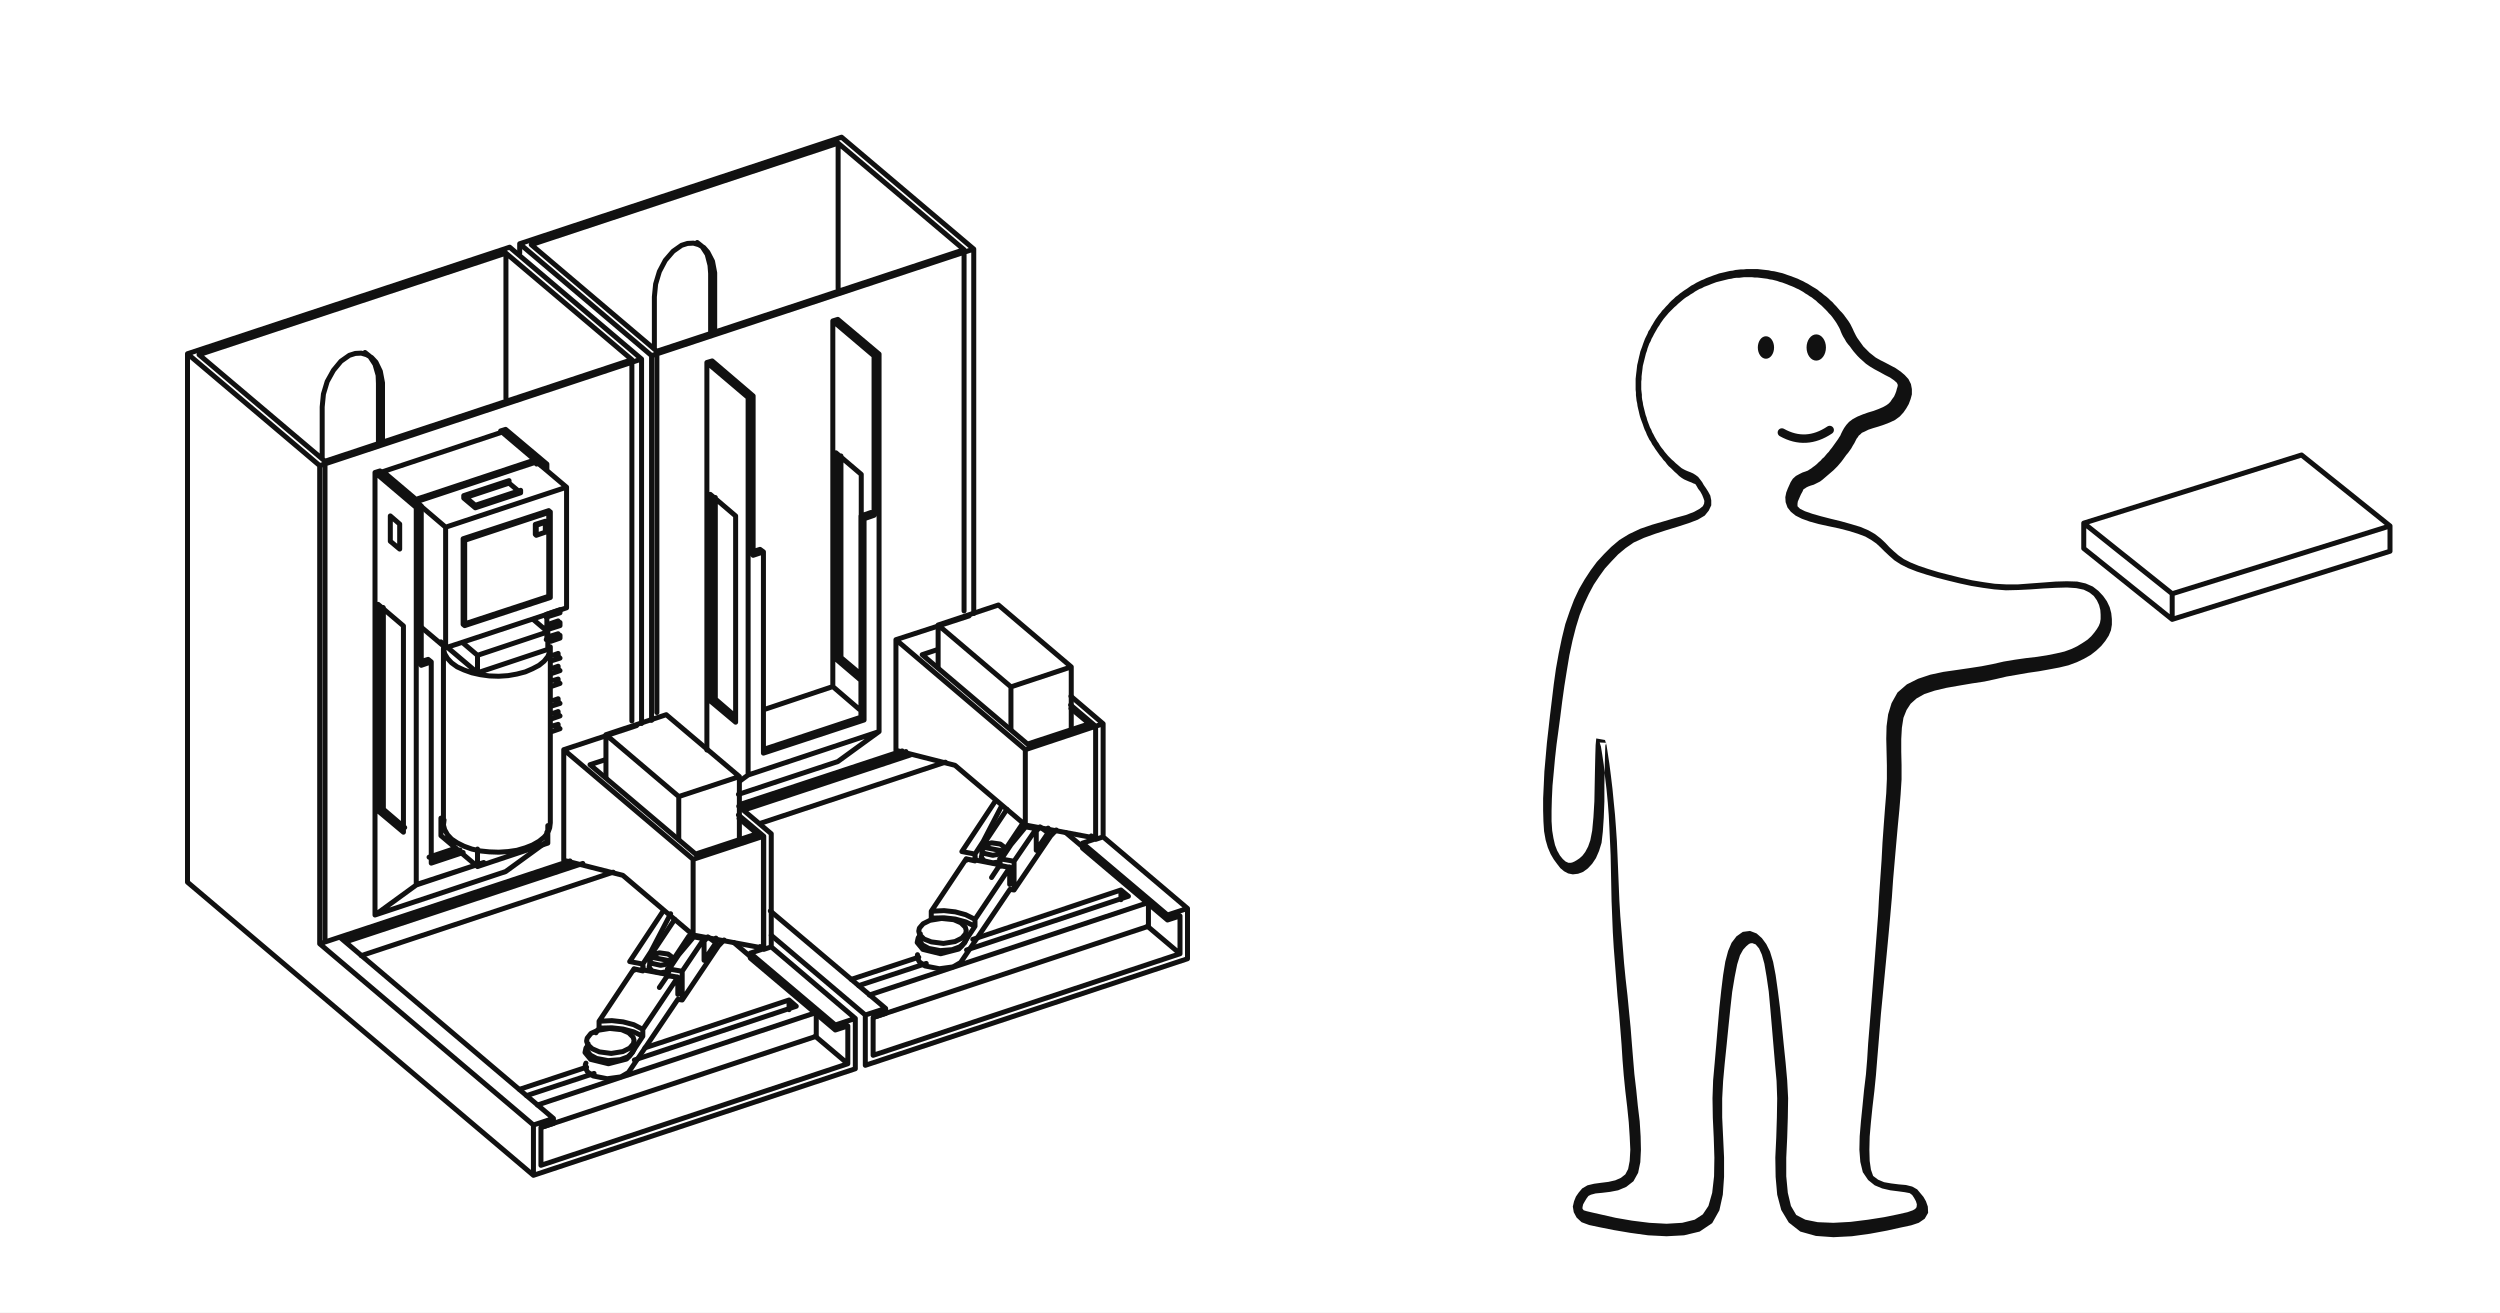
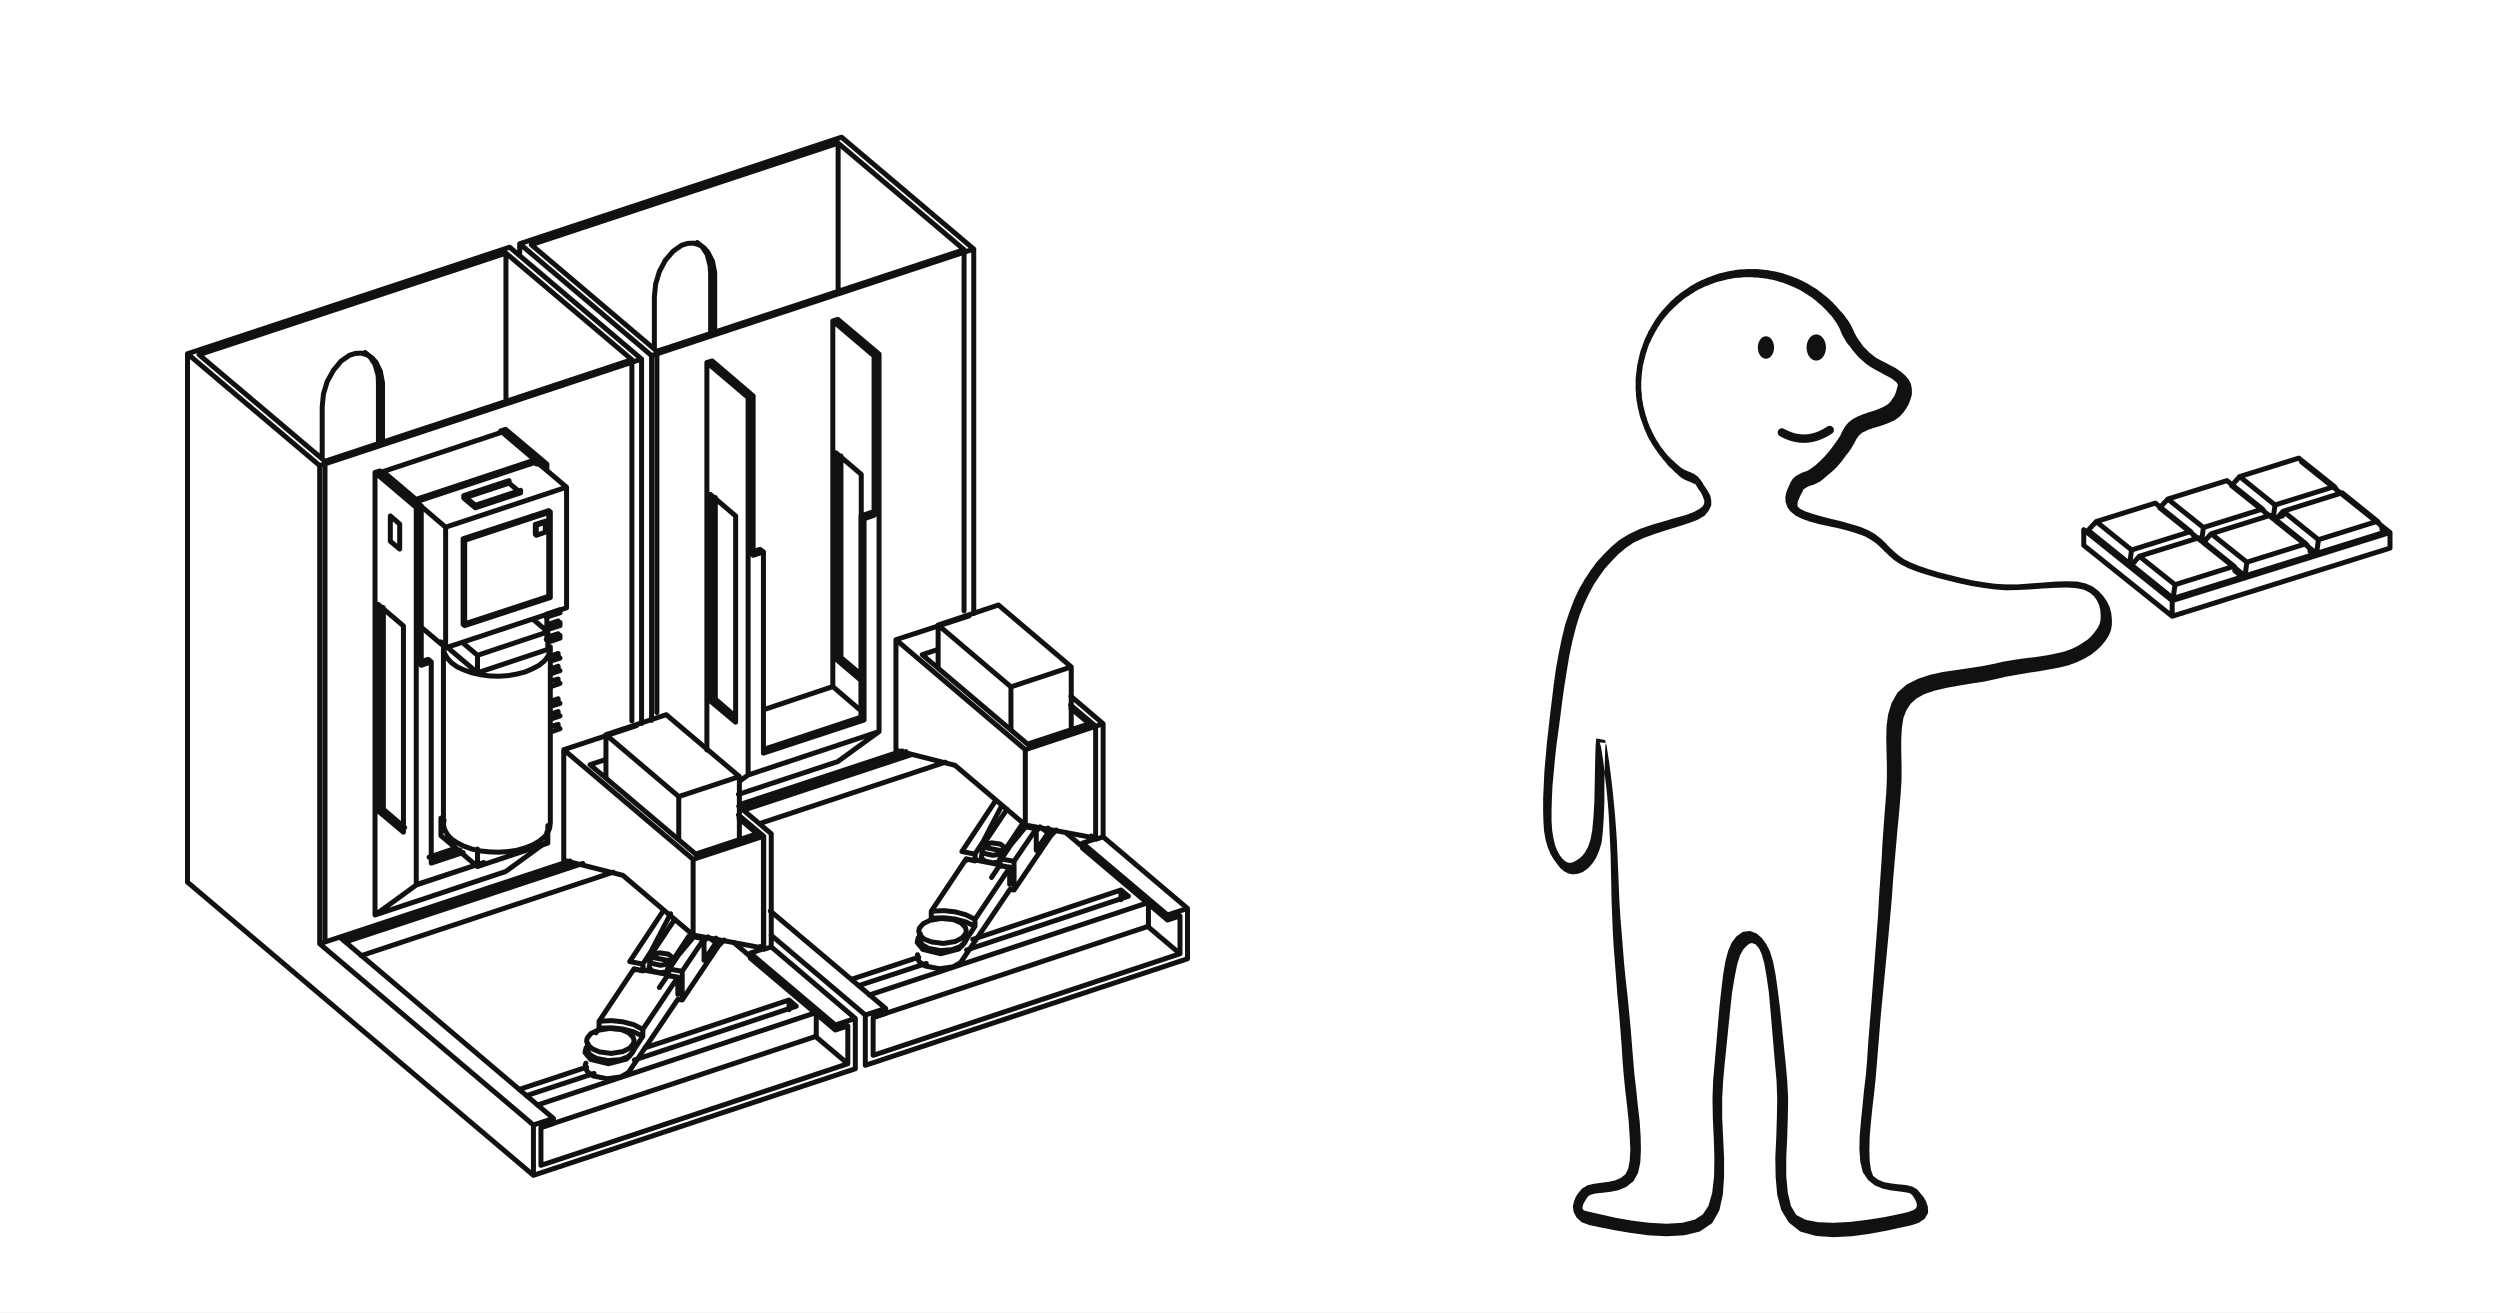
<svg xmlns="http://www.w3.org/2000/svg" viewBox="0 0 800 420" role="img">
  <rect width="800" height="420" fill="#ffffff" />
  <g transform="translate(40 10)">
    <path d="M82.4 131.9 82.4 112.5 81.7 108.8 80.3 105.9 78.9 104.4 77.3 103.5 75.6 103.0 73.7 103.1 71.8 103.7 69.1 105.6 66.7 108.5 64.7 112.1 63.5 116.1 63.1 120.2 63.1 136.8M76.8 102.8 78.3 104.0 80.0 106.6 81.0 110.1 81.1 112.7 81.1 132.4M121.9 117.5 121.9 71.0 23.7 103.5 64.0 137.6 64.0 290.7M121.9 71.0 162.2 105.1 162.2 220.7M142.2 266.1 69.2 290.3 137.1 347.9 130.7 350.0 62.3 292.0 142.4 265.5M203.2 292.9 204.4 293.8 206.8 293.0 233.7 315.9 227.3 318.0 200.1 295.0 204.1 293.7M64.0 137.6 162.2 105.1M146.5 266.3 70.6 291.4M137.1 347.9 137.1 349.5 133.1 350.8 133.1 362.9 231.3 330.4 220.9 321.6M227.3 318.0 227.3 319.6 200.1 296.6 200.1 295.0M227.3 319.6 231.3 318.3 231.3 330.4M233.7 315.9 233.7 332.0 130.7 366.1 20.0 272.3 20.0 103.2 123.1 69.1 165.3 104.9 165.3 221.5M130.7 350.0 130.7 366.1M196.4 248.0 206.8 256.8 206.8 293.0M62.3 292.0 62.3 139.0 20.0 103.2M165.3 104.9 62.3 139.0M204.3 257.6 181.8 265.0 181.8 289.2 204.3 293.4 204.3 257.6 196.3 250.8 204.4 257.6 204.4 293.8M135.0 256.3 135.0 259.3 121.8 268.9 80.0 282.8 80.0 141.2 81.6 140.7 94.8 151.9 93.2 152.4 80.0 141.2M135.0 138.5 133.4 139.1 120.2 127.9 121.8 127.4 135.0 138.5 135.0 140.0M80.0 282.8 93.2 273.2 93.2 152.4M81.0 183.4 89.1 190.3 89.1 256.3 81.0 249.5 81.0 183.4M81.0 249.5 82.6 248.9 82.6 184.4M181.8 265.0 140.4 229.9 140.4 265.3 159.3 270.1 181.8 289.2M135.0 186.8 135.0 194.4M94.8 151.9 94.8 202.9 98.0 201.8 97.0 201.0 95.4 201.5M82.6 248.9 89.5 254.8M196.5 251.9 202.3 256.8 182.6 263.3 148.8 234.7 153.4 233.2M98.0 201.8 98.0 266.2 108.2 262.8M93.1 273.1 114.8 266.0 93.2 273.2M107.2 262.0 98.4 264.9M140.4 229.9 163.7 222.2" fill="none" stroke="#111111" stroke-width="1.6" stroke-linecap="round" stroke-linejoin="round" />
    <path d="M177.2 258.6 177.2 244.9 153.9 225.1 153.9 238.8M196.6 258.3 196.6 238.5 177.2 244.9M153.9 225.1 173.2 218.7 196.6 238.5" fill="none" stroke="#111111" stroke-width="1.6" stroke-linecap="round" stroke-linejoin="round" />
    <path d="M93.1 151.3 93.1 149.8 82.6 140.9 82.6 142.4M97.3 264.3 105.9 261.4M131.7 138.5 131.7 137.0 93.1 149.8M82.6 184.6 82.6 249.3M82.6 140.9 121.2 128.1 131.7 137.0M102.1 252.4 101.9 254.0 102.3 255.5 103.2 257.1 104.5 258.5 106.3 259.7 108.5 260.8 111.0 261.7 113.7 262.3 116.6 262.6 119.6 262.7 122.6 262.5 125.4 262.1 128.1 261.3 130.4 260.4 132.5 259.2 134.1 257.9 135.3 256.5 135.9 254.9 136.1 253.3 136.1 197.0 135.9 198.6 135.3 200.1 134.1 201.6 132.5 202.9 130.4 204.0 128.1 205.0 125.4 205.7 122.6 206.2 119.6 206.4 116.6 206.3 113.7 205.9 111.0 205.3 108.5 204.4 106.3 203.4 104.5 202.1 103.2 200.7 102.3 199.2 101.9 197.6 102.1 196.0M135.3 254.2 135.3 259.8 112.8 267.3 112.8 261.7M101.1 251.8 101.1 257.4 112.8 267.3M112.8 199.7 135.3 192.2 135.3 197.8 112.8 205.3 112.8 199.7 108.1 195.7M112.8 205.3 101.1 195.4M130.6 188.2 135.3 192.2M87.9 165.7 87.9 157.7 84.9 155.1 84.9 163.2 87.9 165.7M136.3 224.2 139.2 223.2 138.6 222.7 138.6 221.8 137.2 222.2M136.3 220.1 139.2 219.1 138.6 218.6 138.6 217.7 137.2 218.2M136.3 216.0 139.2 215.1 138.6 214.5 138.6 213.6 137.2 214.1M136.3 209.7 139.2 208.7 138.6 208.2 138.6 207.3 137.2 207.7M136.3 205.6 139.2 204.6 138.6 204.1 138.6 203.2 137.2 203.7M136.3 201.5 139.2 200.6 138.6 200.0 138.6 199.1 137.2 199.6M136.3 195.2 139.2 194.2 138.6 193.7 138.6 192.8 135.7 193.7M139.2 194.2 139.2 193.3 134.8 194.7M134.8 191.6 139.2 190.2 138.6 189.6 138.6 188.7 135.7 189.7M139.2 190.2 139.2 189.2 134.8 190.7M134.8 187.5 139.2 186.1 138.6 185.6 135.7 186.5M139.2 186.1 139.2 185.1 134.8 186.6M101.9 254.0 101.9 197.6" fill="none" stroke="#111111" stroke-width="1.6" stroke-linecap="round" stroke-linejoin="round" />
    <path d="M102.6 197.3 102.6 158.7 93.1 150.6 131.7 137.8 141.3 145.9 141.3 184.5 102.6 197.3 94.2 190.2M102.6 158.7 141.3 145.9M108.7 190.2 108.7 162.9 108.2 162.4 108.2 189.8 108.7 190.2 136.1 181.2 135.6 180.8 135.6 153.4 108.2 162.4M136.1 181.2 136.1 153.8 108.7 162.9M135.6 180.8 108.2 189.8M131.6 161.3 131.6 158.1 131.3 157.8 131.3 161.0 131.6 161.3 134.8 160.2 134.5 160.0 134.5 156.8 131.3 157.8M134.8 160.2 134.8 157.0 131.6 158.1M112.1 152.5 112.1 151.7 108.4 148.6 108.4 149.4 112.1 152.5 126.6 147.7 122.9 144.6 122.9 143.8 108.4 148.6M126.6 147.7 126.6 146.9 112.1 151.7M122.9 144.6 108.4 149.4" fill="none" stroke="#111111" stroke-width="1.6" stroke-linecap="round" stroke-linejoin="round" />
    <path d="M194.8 291.6 221.2 314.0 221.2 321.6 133.4 350.7M163.0 329.2 214.8 312.0 212.5 310.0 212.5 313.1M156.2 269.1 75.6 295.8M212.5 310.0 166.4 325.3M147.7 331.5 126.2 338.6M150.1 333.5 128.5 340.6M221.2 314.0 132.0 343.6" fill="none" stroke="#111111" stroke-width="1.6" stroke-linecap="round" stroke-linejoin="round" />
    <path d="M174.6 282.4 168.3 294.5 165.7 298.5 165.8 300.5M191.7 290.8 189.9 292.7 178.3 310.0 176.9 309.8 161.1 333.2 158.7 334.6 154.3 335.2 149.8 334.3 148.0 333.0 147.3 331.7 147.3 330.7 147.5 330.2M162.9 300.5 163.0 300.1 165.7 300.7 163.2 300.1 165.7 300.6 165.7 298.5 161.5 297.7 172.1 281.7M182.0 289.8 177.2 295.5 174.8 299.1 173.6 300.0 178.3 300.8 185.3 290.4 182.0 289.8M184.8 291.8 186.5 289.8 189.1 291.7 189.1 290.2M165.7 298.5 165.9 300.4 174.0 301.9 174.0 302.4M171.0 306.0 173.6 302.2 171.0 306.0 171.0 306.0M147.5 325.4 147.2 326.8 149.0 329.0 154.7 330.4 160.5 328.9 161.6 327.8 165.7 321.6 165.7 319.4 176.9 302.7 173.6 302.1 173.6 300.0 173.6 302.1 173.6 302.2 176.5 302.7 173.8 302.1 173.7 300.0M150.7 320.5 151.7 319.0 151.7 316.8 162.9 300.0 163.2 300.1M151.7 316.8 155.8 316.6 159.4 317.0 162.8 317.9 165.7 319.4M151.7 319.0 155.8 318.9 159.4 319.3 162.8 320.2 165.7 321.6M189.1 291.7 185.3 297.3 185.3 290.4M176.9 302.7 176.9 304.9 176.9 302.7 176.6 302.6 176.6 304.8 176.9 305.0 176.9 308.2M178.3 300.8 178.3 310.0" fill="none" stroke="#111111" stroke-width="1.6" stroke-linecap="round" stroke-linejoin="round" />
    <path d="M180.4 289.6 175.1 297.6 167.9 296.2 167.9 298.6 168.1 298.4M167.9 296.2 167.7 297.2 168.7 298.3 171.4 298.9 174.1 298.4 175.2 297.3 175.1 296.3 173.8 295.3 171.0 294.9 168.5 295.7 167.9 296.2 175.9 284.2M167.9 298.6 167.7 299.6 168.7 300.7 171.4 301.3 174.1 300.8" fill="none" stroke="#111111" stroke-width="1.6" stroke-linecap="round" stroke-linejoin="round" />
    <path d="M148.2 324.0 147.8 325.0 147.8 326.1 148.9 327.6 150.9 328.7 154.6 329.4 158.5 329.1 160.9 328.2 162.4 326.8 162.9 325.8 162.8 324.8 162.6 324.3M159.3 326.5 155.6 327.1 151.8 326.6 149.5 325.6 148.1 324.3 147.7 323.2 147.9 322.2 149.1 320.7 151.3 319.7 155.1 319.1 158.9 319.5 161.2 320.5 162.6 321.9 162.9 322.9 162.7 324.0 161.5 325.4 159.3 326.5" fill="none" stroke="#111111" stroke-width="1.6" stroke-linecap="round" stroke-linejoin="round" />
    <path d="M188.7 95.2 188.7 77.3 188.0 73.6 186.5 70.7 185.2 69.2 183.6 68.3 181.9 67.8 180.0 67.9 178.1 68.5 175.4 70.4 172.9 73.3 171.0 76.9 169.8 80.9 169.4 85.0 169.4 101.6M183.1 67.6 184.6 68.8 186.3 71.4 187.2 74.9 187.4 77.5 187.4 97.2M228.2 82.3 228.2 35.8 130.0 68.3 170.2 102.4 170.2 218.0M228.2 35.8 268.5 69.9 268.5 185.5M249.9 230.5 196.9 248.0M206.8 289.3 236.9 314.8 243.4 312.7 206.5 281.5M309.5 257.7 310.6 258.6 313.0 257.8 340.0 280.7 333.6 282.8 306.4 259.8 310.4 258.5 309.2 257.5M197.2 247.3 248.7 230.3M170.2 102.4 268.5 69.9M251.3 231.6 198.4 249.1M243.4 312.7 243.4 314.3 239.4 315.6 239.4 327.7 337.6 295.2 327.2 286.4M333.6 282.8 333.6 284.4 306.4 261.4 306.4 259.8M333.6 284.4 337.6 283.1 337.6 295.2M126.3 71.0 126.3 68.0 229.3 33.9 271.6 69.7 271.6 186.3M340.0 280.7 340.0 296.8 236.9 330.9 236.9 314.8M302.7 212.8 313.0 221.6 313.0 257.8M168.5 220.5 168.5 103.8 126.3 68.0M271.6 69.7 168.5 103.8M313.0 221.6 288.1 229.9 288.1 254.0 310.6 258.2 310.6 222.4 302.6 215.6 310.6 222.4 310.6 258.6M205.0 216.9 226.5 209.7 226.5 92.7 228.1 92.2 241.3 103.3 241.3 224.1 228.1 233.7 196.3 244.2M229.1 135.9 229.1 200.4 234.9 205.3M186.2 106.0 199.4 117.2 201.0 116.7 187.9 105.5 186.2 106.0 186.2 230.0M196.8 239.9 199.4 238.0 199.4 117.2M187.3 148.2 195.4 155.1 195.4 221.1 187.3 214.3 187.3 148.2M187.3 214.3 188.9 213.7 188.9 149.2M227.5 200.9 227.5 134.9 235.6 141.8 235.6 207.8 227.5 200.9 229.1 200.4M288.1 229.9 246.7 194.7 246.7 230.1 265.6 234.9 288.1 254.0M201.0 116.7 201.0 167.7 204.3 166.6 203.2 165.8 201.6 166.3M241.3 103.3 239.7 103.9 239.7 154.9 236.5 156.0 235.5 155.1 238.7 154.0 239.7 154.9M226.5 92.7 239.7 103.9M188.9 213.7 194.7 218.7M302.7 216.7 308.6 221.6 288.8 228.1 255.1 199.5 259.6 198.0M204.3 166.6 204.3 231.0 236.5 220.4 236.5 156.0M241.3 224.1 199.4 238.0 241.3 224.1M236.5 220.4 235.5 219.5 204.7 229.7M235.5 155.1 235.5 219.5M226.5 209.7 235.0 217.0M246.7 194.7 270.1 187.1" fill="none" stroke="#111111" stroke-width="1.6" stroke-linecap="round" stroke-linejoin="round" />
    <path d="M283.5 223.4 283.5 209.8 260.2 190.0 260.2 203.6M302.8 223.1 302.8 203.4 283.5 209.8M260.2 190.0 279.5 183.6 302.8 203.4" fill="none" stroke="#111111" stroke-width="1.6" stroke-linecap="round" stroke-linejoin="round" />
    <path d="M301.0 256.4 327.5 278.8 327.5 286.4 239.7 315.5M269.3 294.0 321.1 276.8 318.7 274.8 318.7 277.9M262.5 233.9 203.5 253.4M318.7 274.8 271.3 290.6M254.0 296.3 232.4 303.4M256.4 298.3 234.8 305.4M327.5 278.8 238.2 308.4" fill="none" stroke="#111111" stroke-width="1.6" stroke-linecap="round" stroke-linejoin="round" />
    <path d="M280.2 248.5 274.6 259.3 272.0 263.3 272.1 265.4M298.0 255.6 296.2 257.5 284.5 274.8 283.2 274.6 267.4 298.0 265.0 299.4 260.6 300.0 256.0 299.1 254.2 297.8 253.5 296.5 253.6 295.5M269.2 265.3 269.3 264.9 272.0 265.5 269.5 264.9 272.0 265.4 272.0 263.3 267.8 262.5 278.4 246.5M288.2 254.6 283.5 260.3 281.1 263.9 279.9 264.8 284.5 265.6 291.6 255.2 288.2 254.6M291.6 256.0 292.8 254.6 295.4 256.5 295.4 255.0M272.0 263.3 272.1 265.2 280.3 266.8 280.3 267.2M277.3 270.8 279.8 267.0 277.3 270.8 277.3 270.8M282.8 267.5 279.9 266.9 279.9 264.8 279.9 266.9 279.8 267.0 282.8 267.5 280.0 266.9 280.0 264.8M253.8 290.2 253.5 291.6 255.3 293.8 261.0 295.2 266.8 293.7 267.9 292.6 272.0 286.4 272.0 284.2 283.2 267.5 283.2 269.7 283.2 267.5 282.8 267.6M272.0 286.4 269.0 285.0 265.7 284.1 262.1 283.7 258.0 283.8 258.0 281.6 269.2 264.8 269.5 264.9M258.0 281.6 262.1 281.4 265.7 281.8 269.0 282.7 272.0 284.2M295.4 256.5 291.6 262.1 291.6 255.2M283.2 267.5 282.9 267.4 282.9 269.6 283.1 269.8 283.1 273.0M284.5 265.6 284.5 274.8" fill="none" stroke="#111111" stroke-width="1.6" stroke-linecap="round" stroke-linejoin="round" />
    <path d="M287.6 253.0 281.3 262.4 274.2 261.0 274.2 263.5 274.0 264.4 275.0 265.5 277.7 266.1 279.9 265.8M274.2 261.0 274.0 262.0 275.0 263.1 277.7 263.7 280.4 263.2 281.5 262.1 281.4 261.1 280.1 260.1 277.3 259.7 274.7 260.5 274.2 261.0 282.2 249.0" fill="none" stroke="#111111" stroke-width="1.6" stroke-linecap="round" stroke-linejoin="round" />
    <path d="M254.5 288.8 254.0 289.9 254.1 290.9 255.2 292.4 257.2 293.5 260.9 294.2 264.7 293.9 267.1 293.0 268.7 291.7 269.2 290.6 269.1 289.6 268.9 289.1M265.6 291.3 261.9 291.9 258.0 291.4 255.7 290.5 254.3 289.1 254.0 288.0 254.2 287.0 255.4 285.6 257.6 284.5 261.3 283.9 265.2 284.3 267.5 285.3 268.9 286.7 269.2 287.8 269.0 288.8 267.8 290.2 265.6 291.3" fill="none" stroke="#111111" stroke-width="1.6" stroke-linecap="round" stroke-linejoin="round" />
  </g>
  <path d="M544.7 163.9 L542.7 165.0 L539.9 166.1 L536.6 167.1 L533.0 168.2 L529.2 169.4 L525.5 170.7 L522.1 172.2 L519.2 174.1 L516.7 176.2 L514.5 178.4 L512.3 180.8 L510.4 183.4 L508.6 186.3 L506.9 189.3 L505.3 192.6 L503.9 196.2 L502.6 200.2 L501.5 204.6 L500.5 209.3 L499.6 214.3 L498.9 219.3 L498.2 224.2 L497.6 229.1 L497.1 233.6 L496.6 238.0 L496.1 242.5 L495.7 247.0 L495.4 251.3 L495.2 255.5 L495.1 259.4 L495.2 262.9 L495.4 265.9 L495.8 268.5 L496.5 270.8 L497.3 272.8 L498.2 274.4 L499.2 275.7 L500.2 276.7 L501.2 277.4 L502.2 277.8 L503.2 277.9 L504.4 277.7 L505.6 277.2 L506.8 276.3 L507.9 275.1 L509.0 273.6 L510.0 271.6 L510.7 269.3 L511.2 266.0 L511.6 261.6 L511.8 256.5 L511.9 251.1 L511.9 246.0 L512.0 241.7 L512.2 238.5 L512.4 237.0 L512.8 237.2 L513.2 238.7 L513.6 241.2 L514.1 244.5 L514.6 248.4 L515.0 252.6 L515.4 256.8 L515.8 260.8 L516.1 264.8 L516.3 269.1 L516.5 273.7 L516.6 278.4 L516.8 283.3 L517.0 288.3 L517.2 293.3 L517.5 298.2 L517.9 303.2 L518.3 308.3 L518.7 313.5 L519.2 318.7 L519.7 323.9 L520.1 329.1 L520.5 334.1 L520.9 339.0 L521.3 343.9 L521.8 349.0 L522.4 354.0 L522.9 359.0 L523.3 363.7 L523.4 367.9 L523.2 371.7 L522.6 374.7 L521.4 376.9 L519.6 378.4 L517.4 379.3 L515.0 379.8 L512.5 380.1 L510.3 380.4 L508.5 380.8 L507.3 381.5 L506.5 382.5 L505.7 383.7 L505.1 384.9 L504.9 386.2 L505.0 387.4 L505.7 388.4 L507.0 389.3 L509.0 390.0 L512.2 390.7 L516.6 391.6 L521.9 392.6 L527.6 393.3 L533.3 393.6 L538.6 393.3 L543.1 392.2 L546.4 390.0 L548.4 386.6 L549.6 382.0 L550.1 376.5 L550.1 370.5 L549.9 364.1 L549.6 357.6 L549.5 351.5 L549.8 345.8 L550.3 340.3 L550.8 334.4 L551.4 328.5 L551.9 322.6 L552.5 317.2 L553.2 312.3 L554.0 308.1 L554.9 305.0 L556.0 302.8 L557.2 301.2 L558.6 300.2 L560.0 299.9 L561.4 300.2 L562.8 301.2 L564.0 302.8 L565.1 305.0 L566.0 308.1 L566.8 312.3 L567.5 317.2 L568.1 322.6 L568.6 328.5 L569.2 334.4 L569.7 340.3 L570.2 345.8 L570.5 351.5 L570.4 357.6 L570.1 364.1 L569.9 370.5 L569.9 376.5 L570.4 382.0 L571.6 386.6 L573.6 390.0 L576.9 392.2 L581.4 393.3 L586.7 393.6 L592.4 393.3 L598.1 392.6 L603.4 391.6 L607.8 390.7 L611.0 390.0 L613.0 389.3 L614.3 388.4 L615.0 387.4 L615.1 386.2 L614.9 384.9 L614.3 383.7 L613.5 382.5 L612.7 381.5 L611.5 380.8 L609.7 380.4 L607.5 380.1 L605.1 379.8 L602.6 379.3 L600.4 378.4 L598.6 376.9 L597.4 374.7 L596.8 371.7 L596.6 367.9 L596.7 363.7 L597.1 359.0 L597.6 354.0 L598.2 349.0 L598.7 343.9 L599.1 339.0 L599.4 334.2 L599.8 329.2 L600.3 324.2 L600.7 319.1 L601.2 314.0 L601.6 308.8 L602.1 303.5 L602.5 298.2 L602.9 292.7 L603.4 287.1 L603.8 281.3 L604.2 275.5 L604.6 269.7 L605.0 264.2 L605.5 258.9 L605.9 254.0 L606.2 249.4 L606.2 244.9 L606.1 240.6 L606.0 236.5 L606.2 232.7 L606.7 229.2 L607.7 226.1 L609.3 223.4 L611.7 221.3 L614.8 219.6 L618.4 218.4 L622.4 217.6 L626.5 216.9 L630.6 216.3 L634.6 215.6 L638.2 214.9 L641.7 214.1 L645.2 213.5 L648.7 213.0 L652.1 212.5 L655.4 211.9 L658.5 211.4 L661.3 210.7 L663.7 209.8 L665.8 208.8 L667.7 207.6 L669.4 206.4 L670.8 205.1 L672.0 203.8 L672.9 202.4 L673.5 201.0 L673.9 199.6 L674.0 198.1 L673.9 196.5 L673.6 194.7 L672.9 193.0 L672.0 191.4 L670.8 189.9 L669.1 188.6 L667.1 187.7 L664.5 187.2 L661.4 187.0 L657.8 187.1 L653.9 187.4 L649.9 187.7 L645.8 187.9 L641.9 187.9 L638.2 187.7 L634.6 187.2 L631.0 186.6 L627.3 185.8 L623.6 184.9 L620.1 184.0 L616.8 183.0 L613.7 182.0 L611.0 180.9 L608.7 179.8 L606.8 178.5 L605.3 177.2 L603.9 175.8 L602.5 174.4 L601.1 173.1 L599.4 171.8 L597.4 170.7 L594.9 169.7 L592.0 168.8 L588.8 168.0 L585.5 167.2 L582.4 166.4 L579.5 165.6 L577.1 164.8 L575.3 163.9 L574.2 162.9 L573.6 161.8 L573.3 160.6 L573.4 159.5 L573.8 158.3 L574.2 157.3 L574.7 156.3 L575.1 155.5 L575.5 154.8 L576.2 154.3 L576.9 153.8 L577.7 153.5 L578.6 153.1 L579.4 152.8 L580.2 152.4 L581.0 152.0 L581.7 151.5 L582.3 150.9 L583.0 150.4 L583.7 149.8 L584.3 149.3 L584.9 148.7 L585.5 148.1 L586.1 147.4 L586.7 146.8 L587.2 146.2 L587.7 145.5 L588.3 144.8 L588.8 144.1 L589.3 143.4 L589.8 142.7 L590.3 142.0 L590.7 141.3 L591.1 140.6 L591.5 139.9 L591.9 139.1 L592.3 138.4 L592.8 137.7 L593.5 137.0 L594.4 136.3 L595.5 135.7 L597.0 135.1 L598.6 134.5 L600.3 134.0 L602.0 133.4 L603.6 132.8 L605.0 132.0 L606.1 131.2 L607.0 130.3 L607.8 129.2 L608.4 128.1 L609.0 126.9 L609.3 125.7 L609.4 124.5 L609.3 123.3 L609.0 122.2 L608.3 121.2 L607.1 120.3 L605.7 119.3 L604.1 118.4 L602.4 117.5 L600.8 116.7 L599.3 115.8 L598.1 115.0 L597.2 114.2 L596.4 113.4 L595.7 112.7 L595.0 112.0 L594.4 111.3 L593.9 110.6 L593.4 109.9 L592.9 109.2 L592.4 108.4 L591.9 107.6 L591.5 106.9 L591.2 106.1 L590.8 105.3 L590.4 104.6 L590.0 103.9 L589.6 103.1 L589.1 102.4 L588.6 101.7 L588.1 101.1 L587.5 100.4 L587.0 99.7 L586.4 99.1 L585.8 98.5 L585.2 97.9 L584.6 97.3 L584.0 96.7 L583.4 96.1 L582.7 95.6 L582.0 95.0 L581.4 94.5 L580.7 94.0 L580.0 93.5 L579.3 93.0 L578.5 92.6 L577.8 92.1 L577.0 91.7 L576.3 91.3 L575.5 90.9 L574.7 90.6 L573.9 90.2 L573.2 89.9 L572.4 89.6 L571.6 89.3 L570.7 89.1 L569.9 88.8 L569.1 88.6 L568.3 88.4 L567.4 88.2 L566.6 88.0 L565.7 87.9 L564.9 87.7 L564.0 87.6 L563.2 87.5 L562.3 87.5 L561.5 87.4 L560.6 87.4 L559.8 87.4 L558.9 87.4 L558.1 87.5 L557.2 87.5 L556.3 87.6 L555.5 87.7 L554.6 87.8 L553.8 87.9 L553.0 88.1 L552.1 88.3 L551.3 88.5 L550.5 88.7 L549.6 88.9 L548.8 89.2 L548.0 89.5 L547.2 89.8 L546.4 90.1 L545.6 90.4 L544.8 90.8 L544.1 91.2 L543.3 91.5 L542.6 92.0 L541.8 92.4 L541.1 92.8 L540.4 93.3 L539.7 93.8 L539.0 94.3 L538.3 94.8 L537.6 95.3 L536.9 95.9 L536.3 96.4 L535.7 97.0 L535.0 97.6 L534.4 98.2 L533.8 98.8 L533.3 99.4 L532.7 100.1 L532.2 100.8 L531.6 101.4 L531.1 102.1 L530.6 102.8 L530.1 103.5 L529.7 104.2 L529.2 105.0 L528.8 105.7 L528.4 106.5 L528.0 107.2 L527.6 108.0 L527.3 108.8 L527.0 109.6 L526.6 110.4 L526.3 111.2 L526.1 112.0 L525.8 112.8 L525.6 113.6 L525.4 114.5 L525.2 115.3 L525.0 116.1 L524.8 117.0 L524.7 117.8 L524.6 118.7 L524.5 119.5 L524.4 120.4 L524.3 121.2 L524.3 122.1 L524.3 122.9 L524.3 123.8 L524.3 124.7 L524.4 125.5 L524.5 126.4 L524.5 127.2 L524.6 128.1 L524.8 128.9 L524.9 129.8 L525.1 130.6 L525.3 131.4 L525.5 132.3 L525.7 133.1 L526.0 133.9 L526.2 134.7 L526.5 135.5 L526.8 136.3 L527.2 137.1 L527.5 137.9 L527.9 138.7 L528.3 139.4 L528.7 140.2 L529.1 140.9 L529.5 141.7 L530.0 142.4 L530.4 143.1 L530.9 143.8 L531.4 144.5 L532.0 145.2 L532.5 145.9 L533.1 146.5 L533.6 147.2 L534.2 147.8 L534.8 148.4 L535.4 149.0 L536.1 149.6 L536.7 150.1 L537.4 150.7 L538.0 151.2 L538.7 151.7 L539.5 152.1 L540.3 152.5 L541.2 152.8 L541.9 153.2 L542.7 153.6 L543.3 154.2 L543.8 154.9 L544.3 155.8 L545.0 156.8 L545.6 157.8 L546.2 159.0 L546.5 160.2 L546.4 161.4 L545.9 162.7Z" fill="#ffffff" />
  <path d="M543.9 162.8 L542.1 163.8 L539.5 164.8 L536.2 165.7 L532.5 166.8 L528.7 167.9 L524.9 169.2 L521.3 170.9 L518.2 172.8 L515.6 175.0 L513.3 177.3 L511.0 179.8 L509.0 182.5 L507.1 185.4 L505.3 188.5 L503.7 191.9 L502.3 195.6 L500.9 199.7 L499.8 204.2 L498.8 209.0 L497.9 214.0 L497.2 219.0 L496.6 224.0 L496.0 228.9 L495.5 233.4 L495.0 237.8 L494.6 242.4 L494.2 246.9 L494.0 251.3 L493.8 255.5 L493.8 259.4 L493.9 262.9 L494.1 266.0 L494.6 268.8 L495.3 271.2 L496.2 273.3 L497.2 275.0 L498.3 276.5 L499.3 277.8 L500.5 278.8 L501.8 279.5 L503.3 279.8 L505.0 279.6 L506.6 279.0 L508.1 277.9 L509.5 276.4 L510.7 274.6 L511.7 272.3 L512.5 269.7 L512.9 266.2 L513.2 261.7 L513.4 256.5 L513.4 251.2 L513.5 246.1 L513.6 241.7 L513.7 238.6 L514.0 237.7 L511.9 237.6 L512.3 238.9 L512.7 241.4 L513.2 244.7 L513.6 248.5 L514.1 252.7 L514.5 256.9 L514.8 260.9 L515.0 264.9 L515.2 269.2 L515.4 273.7 L515.5 278.5 L515.6 283.4 L515.7 288.3 L515.9 293.3 L516.1 298.3 L516.4 303.3 L516.8 308.4 L517.2 313.6 L517.6 318.8 L518.1 324.1 L518.5 329.2 L518.9 334.3 L519.2 339.1 L519.6 344.1 L520.1 349.1 L520.7 354.2 L521.2 359.1 L521.5 363.7 L521.7 367.9 L521.5 371.5 L521.0 374.1 L520.1 375.8 L518.7 376.9 L516.9 377.7 L514.7 378.2 L512.3 378.5 L510.1 378.8 L508.0 379.3 L506.3 380.3 L505.2 381.6 L504.3 382.9 L503.7 384.4 L503.3 386.1 L503.6 387.9 L504.5 389.6 L506.1 391.1 L508.5 392.0 L511.8 392.7 L516.3 393.6 L521.6 394.5 L527.4 395.3 L533.3 395.6 L538.9 395.3 L543.9 394.1 L547.9 391.4 L550.2 387.3 L551.3 382.3 L551.7 376.6 L551.7 370.4 L551.4 364.0 L551.1 357.6 L551.1 351.5 L551.4 345.9 L551.9 340.4 L552.5 334.6 L553.1 328.6 L553.7 322.8 L554.3 317.4 L555.1 312.6 L555.9 308.6 L556.8 305.7 L557.8 303.9 L558.8 302.8 L559.5 302.2 L560.0 301.9 L560.7 301.8 L561.8 302.2 L562.9 303.5 L563.8 305.5 L564.6 308.4 L565.3 312.5 L566.0 317.3 L566.5 322.8 L567.0 328.6 L567.5 334.5 L568.0 340.4 L568.5 345.9 L568.7 351.5 L568.6 357.6 L568.4 364.0 L568.1 370.4 L568.2 376.6 L568.7 382.3 L570.0 387.2 L572.4 391.2 L576.1 394.1 L581.1 395.5 L586.7 395.9 L592.6 395.6 L598.4 394.8 L603.8 393.8 L608.3 392.8 L611.6 392.1 L614.0 391.3 L615.9 390.0 L617.0 388.1 L616.9 386.1 L616.3 384.4 L615.5 383.0 L614.5 381.8 L613.5 380.6 L611.9 379.7 L609.9 379.2 L607.6 379.0 L605.2 378.7 L602.9 378.3 L601.0 377.5 L599.4 376.3 L598.7 374.3 L598.3 371.5 L598.2 367.9 L598.3 363.7 L598.7 359.1 L599.2 354.2 L599.8 349.1 L600.3 344.1 L600.7 339.1 L601.1 334.3 L601.5 329.4 L601.9 324.4 L602.4 319.3 L602.9 314.1 L603.4 308.9 L603.9 303.7 L604.4 298.4 L604.9 292.9 L605.4 287.2 L605.8 281.4 L606.3 275.6 L606.8 269.9 L607.3 264.3 L607.8 259.1 L608.2 254.2 L608.5 249.4 L608.5 244.9 L608.4 240.5 L608.4 236.5 L608.6 232.9 L609.1 229.7 L610.1 227.2 L611.4 225.2 L613.3 223.5 L615.8 222.1 L619.1 221.0 L622.9 220.1 L626.9 219.4 L631.0 218.7 L635.0 218.1 L638.7 217.3 L642.1 216.5 L645.6 215.9 L649.0 215.3 L652.5 214.8 L655.8 214.2 L659.0 213.6 L661.9 212.9 L664.6 211.9 L666.9 210.8 L669.0 209.6 L670.8 208.2 L672.4 206.7 L673.7 205.1 L674.8 203.4 L675.5 201.7 L675.8 199.9 L675.8 198.1 L675.6 196.2 L675.1 194.3 L674.2 192.4 L673.0 190.7 L671.5 189.1 L669.7 187.7 L667.4 186.7 L664.7 186.1 L661.4 186.0 L657.8 186.1 L653.9 186.4 L649.8 186.7 L645.8 187.0 L641.9 187.0 L638.3 186.8 L634.8 186.3 L631.1 185.7 L627.5 184.9 L623.9 184.0 L620.4 183.1 L617.1 182.1 L614.1 181.1 L611.4 180.0 L609.2 178.9 L607.5 177.7 L606.0 176.4 L604.6 175.1 L603.3 173.7 L601.8 172.3 L600.0 170.9 L597.9 169.7 L595.3 168.6 L592.3 167.7 L589.1 166.8 L585.8 166.0 L582.7 165.2 L579.9 164.4 L577.6 163.6 L576.0 162.8 L575.2 162.0 L575.2 161.2 L575.3 160.5 L575.6 159.8 L575.9 159.1 L576.3 158.2 L576.8 157.3 L577.1 156.6 L577.4 156.4 L577.6 156.3 L578.0 156.0 L578.6 155.7 L579.4 155.4 L580.4 155.1 L581.4 154.6 L582.4 154.1 L583.2 153.5 L583.9 152.9 L584.6 152.3 L585.3 151.7 L586.0 151.1 L586.7 150.5 L587.3 149.9 L588.0 149.2 L588.6 148.5 L589.2 147.8 L589.8 147.0 L590.3 146.3 L590.8 145.6 L591.4 144.9 L591.9 144.2 L592.4 143.5 L592.9 142.6 L593.4 141.8 L593.8 141.0 L594.1 140.4 L594.5 139.9 L594.8 139.4 L595.3 139.0 L595.8 138.5 L596.7 138.1 L597.9 137.5 L599.4 137.0 L601.1 136.5 L602.9 135.9 L604.7 135.2 L606.4 134.4 L607.9 133.3 L609.1 132.0 L610.0 130.7 L610.8 129.3 L611.4 127.7 L611.8 126.2 L611.8 124.5 L611.5 122.9 L610.7 121.3 L609.5 120.0 L608.2 118.9 L606.6 117.8 L604.9 116.9 L603.2 116.0 L601.6 115.2 L600.2 114.4 L599.2 113.6 L598.3 112.9 L597.6 112.2 L596.9 111.5 L596.3 110.9 L595.8 110.2 L595.3 109.5 L594.8 108.8 L594.3 108.1 L593.9 107.4 L593.6 106.8 L593.2 106.0 L592.9 105.3 L592.5 104.5 L592.1 103.7 L591.6 102.9 L591.1 102.2 L590.5 101.4 L590.0 100.7 L589.4 100.0 L588.8 99.4 L588.2 98.7 L587.6 98.0 L587.0 97.4 L586.4 96.7 L585.7 96.1 L585.1 95.5 L584.4 94.9 L583.7 94.4 L583.0 93.8 L582.3 93.3 L581.6 92.7 L580.8 92.2 L580.1 91.8 L579.3 91.3 L578.5 90.8 L577.7 90.4 L577.0 90.0 L576.1 89.6 L575.3 89.2 L574.5 88.9 L573.7 88.6 L572.9 88.3 L572.0 88.0 L571.2 87.7 L570.3 87.4 L569.4 87.2 L568.6 87.0 L567.7 86.8 L566.8 86.7 L566.0 86.5 L565.1 86.4 L564.2 86.3 L563.3 86.2 L562.4 86.1 L561.5 86.1 L560.6 86.1 L559.8 86.1 L558.9 86.1 L558.0 86.2 L557.1 86.2 L556.2 86.3 L555.3 86.4 L554.5 86.6 L553.6 86.7 L552.7 86.9 L551.9 87.1 L551.0 87.3 L550.1 87.5 L549.3 87.8 L548.4 88.1 L547.6 88.4 L546.8 88.7 L546.0 89.0 L545.2 89.4 L544.4 89.7 L543.6 90.1 L542.8 90.5 L542.0 91.0 L541.2 91.4 L540.5 91.9 L539.8 92.4 L539.0 92.9 L538.3 93.4 L537.6 93.9 L536.9 94.5 L536.2 95.0 L535.6 95.6 L534.9 96.2 L534.3 96.8 L533.7 97.5 L533.1 98.1 L532.5 98.8 L531.9 99.4 L531.4 100.1 L530.8 100.8 L530.3 101.5 L529.8 102.2 L529.3 103.0 L528.9 103.7 L528.4 104.5 L528.0 105.3 L527.5 106.0 L527.2 106.8 L526.8 107.6 L526.4 108.4 L526.1 109.2 L525.8 110.0 L525.5 110.9 L525.2 111.7 L524.9 112.5 L524.7 113.4 L524.5 114.2 L524.3 115.1 L524.1 116.0 L523.9 116.8 L523.8 117.7 L523.7 118.6 L523.6 119.4 L523.5 120.3 L523.4 121.2 L523.4 122.1 L523.4 122.9 L523.4 123.8 L523.4 124.7 L523.5 125.6 L523.5 126.5 L523.6 127.3 L523.7 128.2 L523.9 129.1 L524.0 129.9 L524.2 130.8 L524.4 131.6 L524.6 132.5 L524.8 133.3 L525.1 134.2 L525.4 135.0 L525.7 135.8 L526.0 136.7 L526.3 137.5 L526.7 138.3 L527.0 139.1 L527.4 139.9 L527.8 140.7 L528.3 141.4 L528.7 142.2 L529.2 142.9 L529.7 143.7 L530.2 144.4 L530.7 145.1 L531.2 145.8 L531.8 146.5 L532.3 147.2 L532.9 147.8 L533.4 148.5 L534.0 149.2 L534.7 149.8 L535.3 150.4 L535.9 151.0 L536.6 151.6 L537.3 152.3 L538.1 152.9 L538.9 153.4 L539.8 153.8 L540.5 154.1 L541.3 154.4 L541.9 154.7 L542.5 154.9 L542.9 155.5 L543.4 156.4 L544.1 157.3 L544.7 158.4 L545.1 159.4 L545.4 160.3 L545.3 161.2 L544.9 162.0Z M545.5 165.0 L543.3 166.3 L540.4 167.4 L537.0 168.5 L533.4 169.6 L529.7 170.8 L526.1 172.1 L522.8 173.6 L520.2 175.4 L517.8 177.4 L515.7 179.6 L513.6 181.9 L511.8 184.4 L510.0 187.1 L508.4 190.1 L506.9 193.3 L505.5 196.8 L504.3 200.7 L503.2 205.0 L502.2 209.7 L501.4 214.5 L500.6 219.5 L499.9 224.5 L499.3 229.3 L498.7 233.8 L498.1 238.2 L497.6 242.7 L497.2 247.1 L496.8 251.4 L496.6 255.6 L496.5 259.4 L496.5 262.8 L496.7 265.8 L497.1 268.2 L497.6 270.4 L498.3 272.2 L499.2 273.8 L500.1 274.9 L501.0 275.7 L501.9 276.1 L502.6 276.1 L503.1 276.0 L503.8 275.7 L504.5 275.3 L505.4 274.7 L506.4 273.8 L507.3 272.6 L508.2 270.9 L508.9 268.9 L509.5 265.8 L509.9 261.5 L510.2 256.4 L510.3 251.1 L510.4 246.0 L510.5 241.6 L510.6 238.4 L510.8 236.3 L513.6 236.8 L514.1 238.5 L514.5 241.1 L515.0 244.4 L515.5 248.3 L516.0 252.5 L516.4 256.7 L516.8 260.7 L517.1 264.7 L517.4 269.1 L517.6 273.6 L517.8 278.4 L518.0 283.3 L518.2 288.2 L518.5 293.2 L518.9 298.1 L519.3 303.1 L519.7 308.2 L520.2 313.3 L520.8 318.6 L521.3 323.8 L521.8 328.9 L522.2 334.0 L522.6 338.9 L523.0 343.7 L523.6 348.8 L524.1 353.8 L524.7 358.8 L525.0 363.6 L525.1 367.9 L524.9 371.9 L524.2 375.3 L522.7 378.0 L520.4 379.8 L517.8 380.9 L515.2 381.4 L512.7 381.7 L510.6 381.9 L509.1 382.3 L508.3 382.7 L507.7 383.5 L507.1 384.5 L506.6 385.4 L506.4 386.3 L506.4 386.8 L506.8 387.3 L507.8 387.6 L509.5 388.0 L512.6 388.7 L517.0 389.7 L522.2 390.6 L527.8 391.3 L533.3 391.6 L538.3 391.3 L542.3 390.3 L544.9 388.6 L546.7 385.9 L547.9 381.7 L548.5 376.4 L548.6 370.5 L548.4 364.1 L548.1 357.7 L548.0 351.4 L548.2 345.7 L548.7 340.1 L549.2 334.3 L549.7 328.3 L550.2 322.5 L550.8 316.9 L551.4 312.0 L552.1 307.7 L553.0 304.3 L554.1 301.7 L555.7 299.6 L557.7 298.2 L560.0 297.9 L562.1 298.7 L563.8 300.2 L565.2 302.1 L566.4 304.5 L567.4 307.8 L568.2 312.0 L568.9 317.0 L569.6 322.5 L570.2 328.3 L570.8 334.3 L571.4 340.1 L571.9 345.7 L572.2 351.4 L572.1 357.7 L571.9 364.1 L571.6 370.5 L571.6 376.4 L572.1 381.7 L573.1 385.9 L574.8 388.8 L577.7 390.3 L581.7 391.1 L586.7 391.3 L592.2 391.0 L597.8 390.3 L602.9 389.5 L607.3 388.6 L610.4 387.9 L612.1 387.3 L612.8 386.9 L613.0 386.7 L613.3 386.3 L613.4 385.4 L613.1 384.4 L612.5 383.3 L611.9 382.4 L611.1 381.8 L609.5 381.5 L607.3 381.2 L604.9 380.9 L602.3 380.3 L599.9 379.3 L597.8 377.6 L596.1 375.1 L595.3 371.8 L595.0 367.9 L595.1 363.6 L595.5 358.8 L596.0 353.9 L596.5 348.8 L597.1 343.8 L597.5 338.9 L597.8 334.0 L598.2 329.1 L598.6 324.1 L599.0 319.0 L599.4 313.8 L599.8 308.6 L600.2 303.3 L600.6 298.0 L601.0 292.6 L601.3 286.9 L601.7 281.1 L602.1 275.3 L602.4 269.6 L602.8 264.0 L603.2 258.7 L603.6 253.8 L603.8 249.3 L603.8 244.9 L603.7 240.6 L603.6 236.4 L603.7 232.4 L604.2 228.6 L605.3 225.0 L607.2 221.6 L610.2 219.0 L613.8 217.2 L617.7 215.9 L621.9 215.0 L626.1 214.4 L630.2 213.8 L634.1 213.2 L637.7 212.5 L641.2 211.7 L644.8 211.1 L648.3 210.6 L651.8 210.2 L655.0 209.7 L658.0 209.1 L660.6 208.5 L662.8 207.7 L664.7 206.8 L666.5 205.7 L668.0 204.7 L669.2 203.6 L670.2 202.4 L671.0 201.3 L671.6 200.3 L672.0 199.3 L672.2 198.1 L672.2 196.7 L672.1 195.2 L671.7 193.6 L671.0 192.1 L670.0 190.7 L668.6 189.6 L666.8 188.7 L664.4 188.2 L661.4 188.0 L657.9 188.1 L654.0 188.3 L649.9 188.6 L645.9 188.8 L641.9 188.9 L638.1 188.6 L634.5 188.1 L630.8 187.5 L627.1 186.7 L623.4 185.8 L619.9 184.9 L616.5 183.9 L613.4 182.9 L610.6 181.8 L608.2 180.6 L606.2 179.3 L604.6 177.9 L603.1 176.5 L601.8 175.2 L600.4 173.9 L598.8 172.8 L596.9 171.7 L594.5 170.8 L591.6 169.9 L588.5 169.1 L585.2 168.4 L582.0 167.7 L579.1 166.9 L576.6 166.0 L574.6 165.0 L573.1 163.8 L572.0 162.4 L571.4 160.7 L571.3 159.1 L571.6 157.6 L572.1 156.3 L572.6 155.2 L573.0 154.3 L573.7 153.2 L574.7 152.3 L575.8 151.7 L576.8 151.2 L577.7 150.9 L578.5 150.6 L579.1 150.2 L579.6 149.9 L580.1 149.5 L580.8 149.0 L581.4 148.5 L582.0 147.9 L582.6 147.4 L583.1 146.8 L583.7 146.3 L584.2 145.7 L584.7 145.1 L585.2 144.6 L585.7 143.9 L586.2 143.3 L586.7 142.6 L587.2 141.9 L587.7 141.2 L588.2 140.5 L588.5 140.0 L588.9 139.4 L589.2 138.7 L589.6 137.9 L590.1 137.0 L590.8 136.0 L591.7 135.0 L592.9 134.1 L594.4 133.3 L596.1 132.6 L597.8 132.0 L599.5 131.5 L601.1 130.9 L602.5 130.3 L603.6 129.7 L604.3 129.2 L604.9 128.6 L605.5 127.7 L606.1 126.9 L606.5 126.0 L606.8 125.2 L607.0 124.4 L607.2 123.8 L607.3 123.2 L607.0 122.5 L606.1 121.7 L604.8 120.8 L603.2 120.0 L601.6 119.1 L599.9 118.2 L598.4 117.3 L597.1 116.4 L596.1 115.5 L595.2 114.7 L594.4 113.9 L593.7 113.1 L593.1 112.4 L592.5 111.6 L592.0 110.9 L591.4 110.2 L590.8 109.4 L590.3 108.5 L589.8 107.7 L589.4 106.9 L589.1 106.2 L588.8 105.4 L588.5 104.8 L588.1 104.1 L587.7 103.4 L587.3 102.8 L586.8 102.1 L586.3 101.4 L585.8 100.8 L585.2 100.2 L584.7 99.6 L584.1 99.0 L583.5 98.4 L582.9 97.8 L582.3 97.3 L581.7 96.8 L581.1 96.2 L580.4 95.7 L579.8 95.2 L579.1 94.8 L578.4 94.3 L577.7 93.9 L577.0 93.4 L576.3 93.0 L575.6 92.6 L574.9 92.3 L574.1 91.9 L573.4 91.6 L572.6 91.3 L571.9 91.0 L571.1 90.7 L570.3 90.4 L569.5 90.2 L568.7 89.9 L567.9 89.7 L567.1 89.5 L566.3 89.4 L565.5 89.2 L564.7 89.1 L563.9 89.0 L563.1 88.9 L562.2 88.8 L561.4 88.8 L560.6 88.7 L559.8 88.7 L559.0 88.7 L558.1 88.7 L557.3 88.8 L556.5 88.9 L555.6 88.9 L554.8 89.0 L554.0 89.2 L553.2 89.3 L552.4 89.5 L551.6 89.7 L550.8 89.9 L550.0 90.1 L549.2 90.3 L548.4 90.6 L547.6 90.9 L546.9 91.2 L546.1 91.5 L545.3 91.8 L544.6 92.2 L543.8 92.5 L543.1 92.9 L542.4 93.3 L541.7 93.8 L541.0 94.2 L540.3 94.7 L539.6 95.1 L538.9 95.6 L538.3 96.1 L537.6 96.7 L537.0 97.2 L536.4 97.8 L535.8 98.3 L535.2 98.9 L534.6 99.5 L534.0 100.1 L533.5 100.7 L532.9 101.4 L532.4 102.0 L531.9 102.7 L531.4 103.4 L531.0 104.1 L530.5 104.8 L530.1 105.5 L529.7 106.2 L529.3 106.9 L528.9 107.7 L528.5 108.4 L528.2 109.2 L527.8 109.9 L527.5 110.7 L527.2 111.5 L527.0 112.3 L526.7 113.1 L526.5 113.9 L526.3 114.7 L526.1 115.5 L525.9 116.3 L525.7 117.1 L525.6 118.0 L525.5 118.8 L525.4 119.6 L525.3 120.5 L525.3 121.3 L525.2 122.1 L525.2 122.9 L525.2 123.8 L525.2 124.6 L525.3 125.5 L525.4 126.3 L525.4 127.1 L525.5 127.9 L525.7 128.8 L525.8 129.6 L526.0 130.4 L526.2 131.2 L526.4 132.0 L526.6 132.8 L526.9 133.6 L527.1 134.4 L527.4 135.2 L527.7 136.0 L528.0 136.8 L528.4 137.5 L528.7 138.3 L529.1 139.0 L529.5 139.8 L529.9 140.5 L530.3 141.2 L530.8 141.9 L531.2 142.6 L531.7 143.3 L532.2 143.9 L532.7 144.6 L533.3 145.3 L533.8 145.9 L534.4 146.5 L535.0 147.1 L535.6 147.6 L536.2 148.2 L536.8 148.7 L537.5 149.3 L538.1 149.8 L538.8 150.2 L539.4 150.5 L540.1 150.8 L540.9 151.1 L541.8 151.5 L542.6 152.0 L543.4 152.6 L544.1 153.5 L544.7 154.3 L545.2 155.2 L545.9 156.2 L546.6 157.3 L547.3 158.6 L547.6 160.1 L547.6 161.7 L546.8 163.4Z" fill="#111111" fill-rule="evenodd" />
  <ellipse cx="565.1" cy="111.2" rx="2.6" ry="3.6" fill="#111111" />
  <ellipse cx="581.2" cy="111.2" rx="3.1" ry="4.2" fill="#111111" />
  <path d="M570.2 138.4 Q577.9 142.7 585.5 137.6" fill="none" stroke="#111111" stroke-width="2.7" stroke-linecap="round" />
  <g transform="translate(660.8 131.9)">
-     <path d="M34.3 66.3 34.3 58.1 6.0 35.5 6.0 43.6 34.3 66.3 104.0 44.5 104.0 36.4 34.3 58.1M6.0 35.5 75.7 13.7 104.0 36.4" fill="none" stroke="#111111" stroke-width="1.6" stroke-linecap="round" stroke-linejoin="round" />
+     <path d="M34.3 65.3 34.3 60.3 6.0 37.6 6.0 42.6 34.3 65.3 104.0 43.5 104.0 38.5 34.3 60.3M75.7 15.9 104.0 38.5M34.6 59.6 35.2 55.2 23.8 46.1 21.3 48.9 34.6 59.6 56.7 52.7 54.3 50.7M56.7 52.7 54.1 49.3 35.2 55.2M23.8 46.1 42.8 40.2 54.1 49.3M20.7 48.5 21.3 44.1 10.0 35.0 7.4 37.8 20.7 48.5 22.2 48.0M41.5 39.9 40.2 38.2 21.3 44.1M10.0 35.0 28.9 29.1 40.2 38.2M57.6 52.4 58.2 48.0 46.8 38.9 44.2 41.7 57.6 52.4 79.7 45.5 78.4 44.5M79.7 45.5 77.1 42.1 58.2 48.0M46.8 38.9 65.7 33.0 77.1 42.1M43.7 41.3 44.3 36.9 32.9 27.8 30.3 30.6 43.7 41.3 45.2 40.8M64.5 32.7 63.2 31.0 44.3 36.9M32.9 27.8 51.8 21.9 63.2 31.0M80.5 45.2 81.1 40.8 69.8 31.7 67.2 34.6 80.5 45.2 102.6 38.3 101.4 37.4M102.6 38.3 100.0 34.9 81.1 40.8M69.8 31.7 88.7 25.8 100.0 34.9M66.6 34.1 67.2 29.7 55.9 20.6 53.3 23.5 66.6 34.1 69.6 33.2M87.4 25.5 86.2 23.8 67.2 29.7M55.9 20.6 74.8 14.7 86.2 23.8" fill="none" stroke="#111111" stroke-width="1.6" stroke-linecap="round" stroke-linejoin="round" />
  </g>
</svg>
